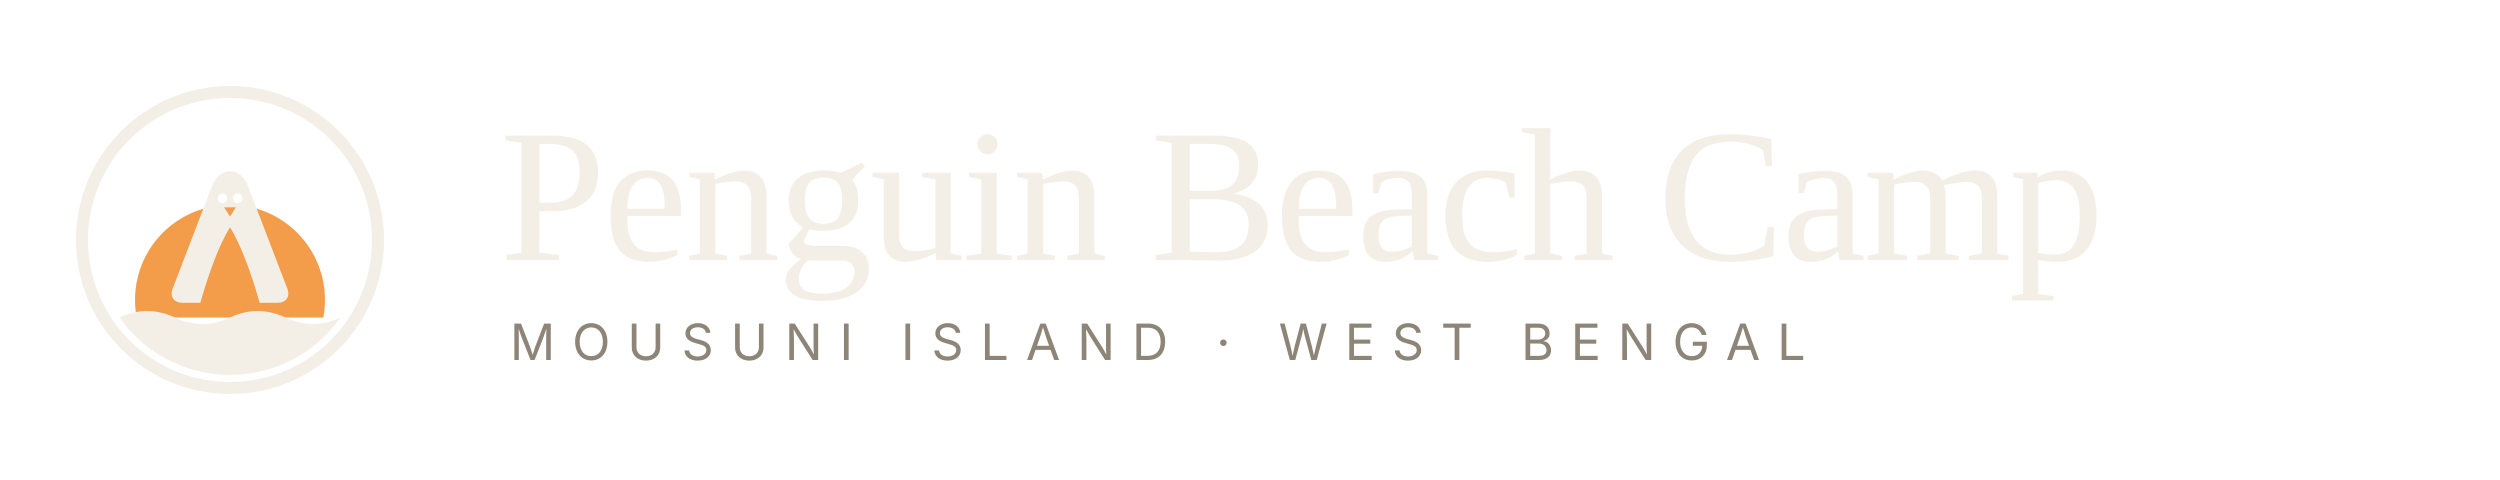
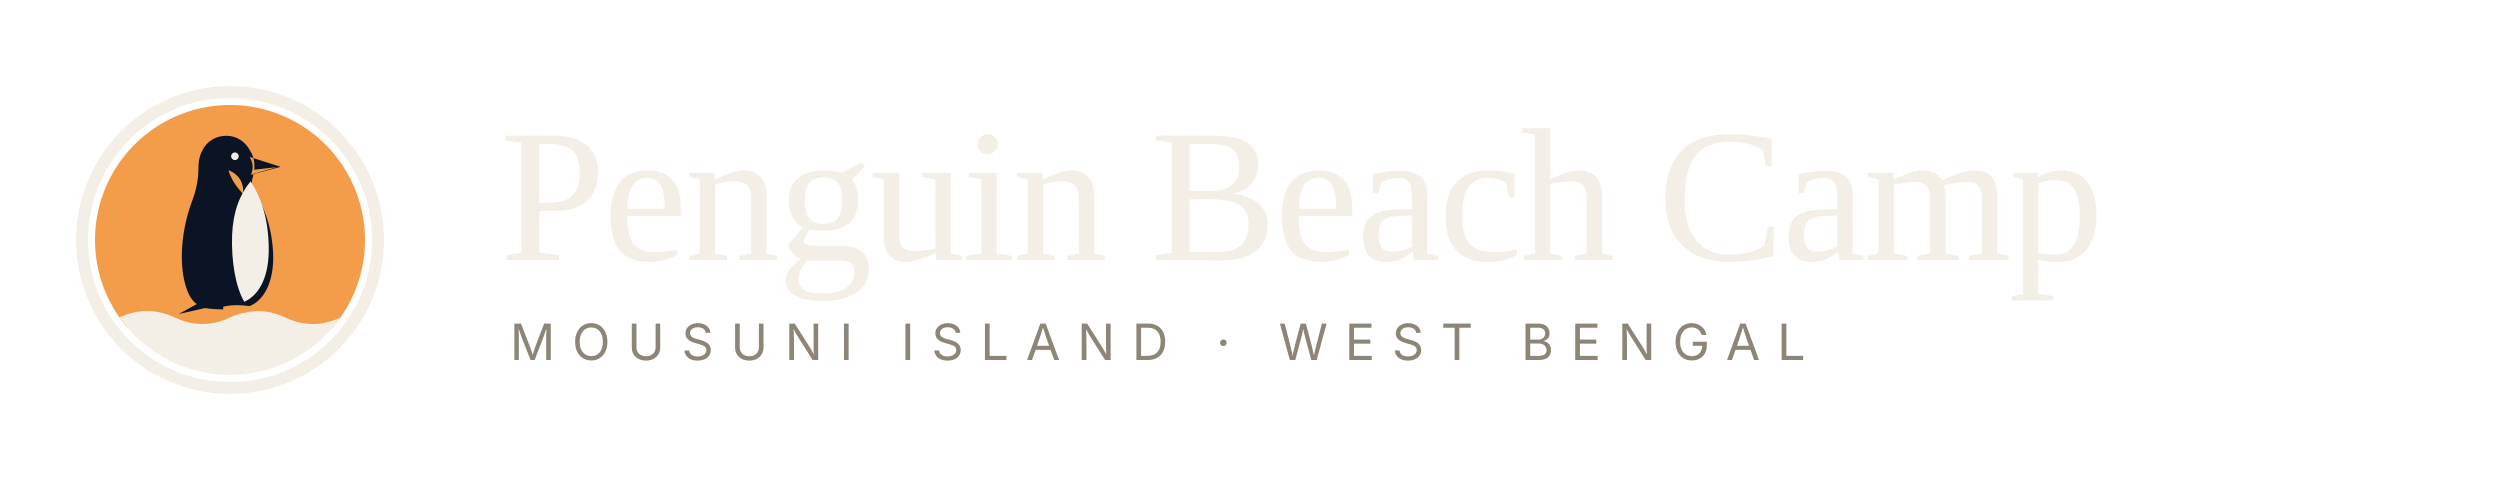
<svg xmlns="http://www.w3.org/2000/svg" width="1500" height="288" viewBox="0 0 500 96">
  <g transform="translate(14 16)">
    <g transform="translate(0 0)">
+       <path d="M32 5a27 27 0 0 1 20.56 44.5H11.44A27 27 0 0 1 32 5Z" fill="#f39c4a" />
+       <path d="M9.9 47.5q5.53-2.6 11.05 0t11.05 0 11.05 0 11.05 0A27 27 0 0 1 9.9 47.5Z" fill="#f4efe6" />
      <path d="M2.4 32a29.6 29.6 0 1 0 59.2 0a29.6 29.6 0 1 0-59.2 0Z" fill="none" stroke="#f4efe6" stroke-width="2.4" stroke-linecap="round" />
-       <path d="M13.33 47.5A19 19 0 1 1 50.67 47.5Z" fill="#f39c4a" fill-rule="evenodd" />
-       <path d="M9.9 47.5q5.53-2.6 11.05 0t11.05 0 11.05 0 11.05 0A27 27 0 0 1 9.9 47.5Z" fill="#f4efe6" fill-rule="evenodd" />
-       <path d="M32 6.5C35 6.5 37.2 8.6 38.5 12L52.5 48.5C53.6 51.4 51.9 53.5 49 53.5H15C12.1 53.5 10.4 51.4 11.5 48.5L25.5 12C26.8 8.6 29 6.5 32 6.5Z M32 26.5C36 33 39.6 43 42.6 53.5H21.4C24.4 43 28 33 32 26.5Z M27.6 16.2a1.7 1.7 0 1 0 3.4 0a1.7 1.7 0 1 0-3.4 0Z M33 16.2a1.7 1.7 0 1 0 3.4 0a1.7 1.7 0 1 0-3.4 0Z" transform="translate(32 31.4) scale(0.56) translate(-32 -30)" fill="#f4efe6" fill-rule="evenodd" />
-       <path d="M29.9 19.4H34.1L32 22.7Z" transform="translate(32 31.4) scale(0.56) translate(-32 -30)" fill="#f39c4a" fill-rule="evenodd" />
+       <path d="M30 6C24.5 6 21.5 10.5 21.5 15.5C21.5 19 21 22 19.5 26C16.5 34 15.5 44 17.5 51C18.3 54 19.5 56 21 57L15.5 60L23.5 58.2C27 58.8 33 58.8 37 57.6C42 55.6 44.6 49 44.1 41C43.6 33 41.2 27 38.2 22.6C37.4 21.4 37.6 19.8 38 18.4C38.8 15.6 38.6 12.8 37.2 10.6C35.6 7.6 33 6 30 6Z M37 12.4L46.4 15.4L37.4 17.8C38.2 16 38.1 14.2 37 12.4Z" transform="translate(11.5 7.2) scale(0.66)" fill="#0b1424" />
+       <path d="M37.3 19.8C40.2 24.2 42.7 30.5 42.8 40C42.9 48 40.4 54 35.4 56.3C32.8 52 31.4 44 31.7 36C32 29 34 23.8 37.3 19.8Z" transform="translate(11.5 7.2) scale(0.66)" fill="#f4efe6" />
+       <path d="M31.4 12.2a1.15 1.15 0 1 0 2.3 0a1.15 1.15 0 1 0-2.3 0Z" transform="translate(11.5 7.2) scale(0.66)" fill="#f4efe6" />
+       <path d="M38.2 16.3L45.2 15.5L37.6 17.7Z M30.6 16.4C33.6 17.6 35.4 20.2 35 23.6C33.4 21.8 31.6 19.8 30.6 16.4Z" transform="translate(11.5 7.2) scale(0.66)" fill="#f39c4a" />
+       <path d="M29 57.8C31.5 57.1 36 57.1 40 58.3C37.2 59.8 32.6 60 29 59.3Z" transform="translate(11.5 7.2) scale(0.66)" fill="#f39c4a" />
    </g>
  </g>
  <text x="100" y="52" fill="#f4efe6" font-family="Instrument Serif, Georgia, 'Times New Roman', serif" font-size="38" letter-spacing="-0.5">Penguin Beach Camp</text>
  <text x="102" y="72" fill="#8d8577" font-family="Inter, Helvetica, Arial, sans-serif" font-size="10" letter-spacing="3.4">MOUSUNI ISLAND · WEST BENGAL</text>
</svg>
